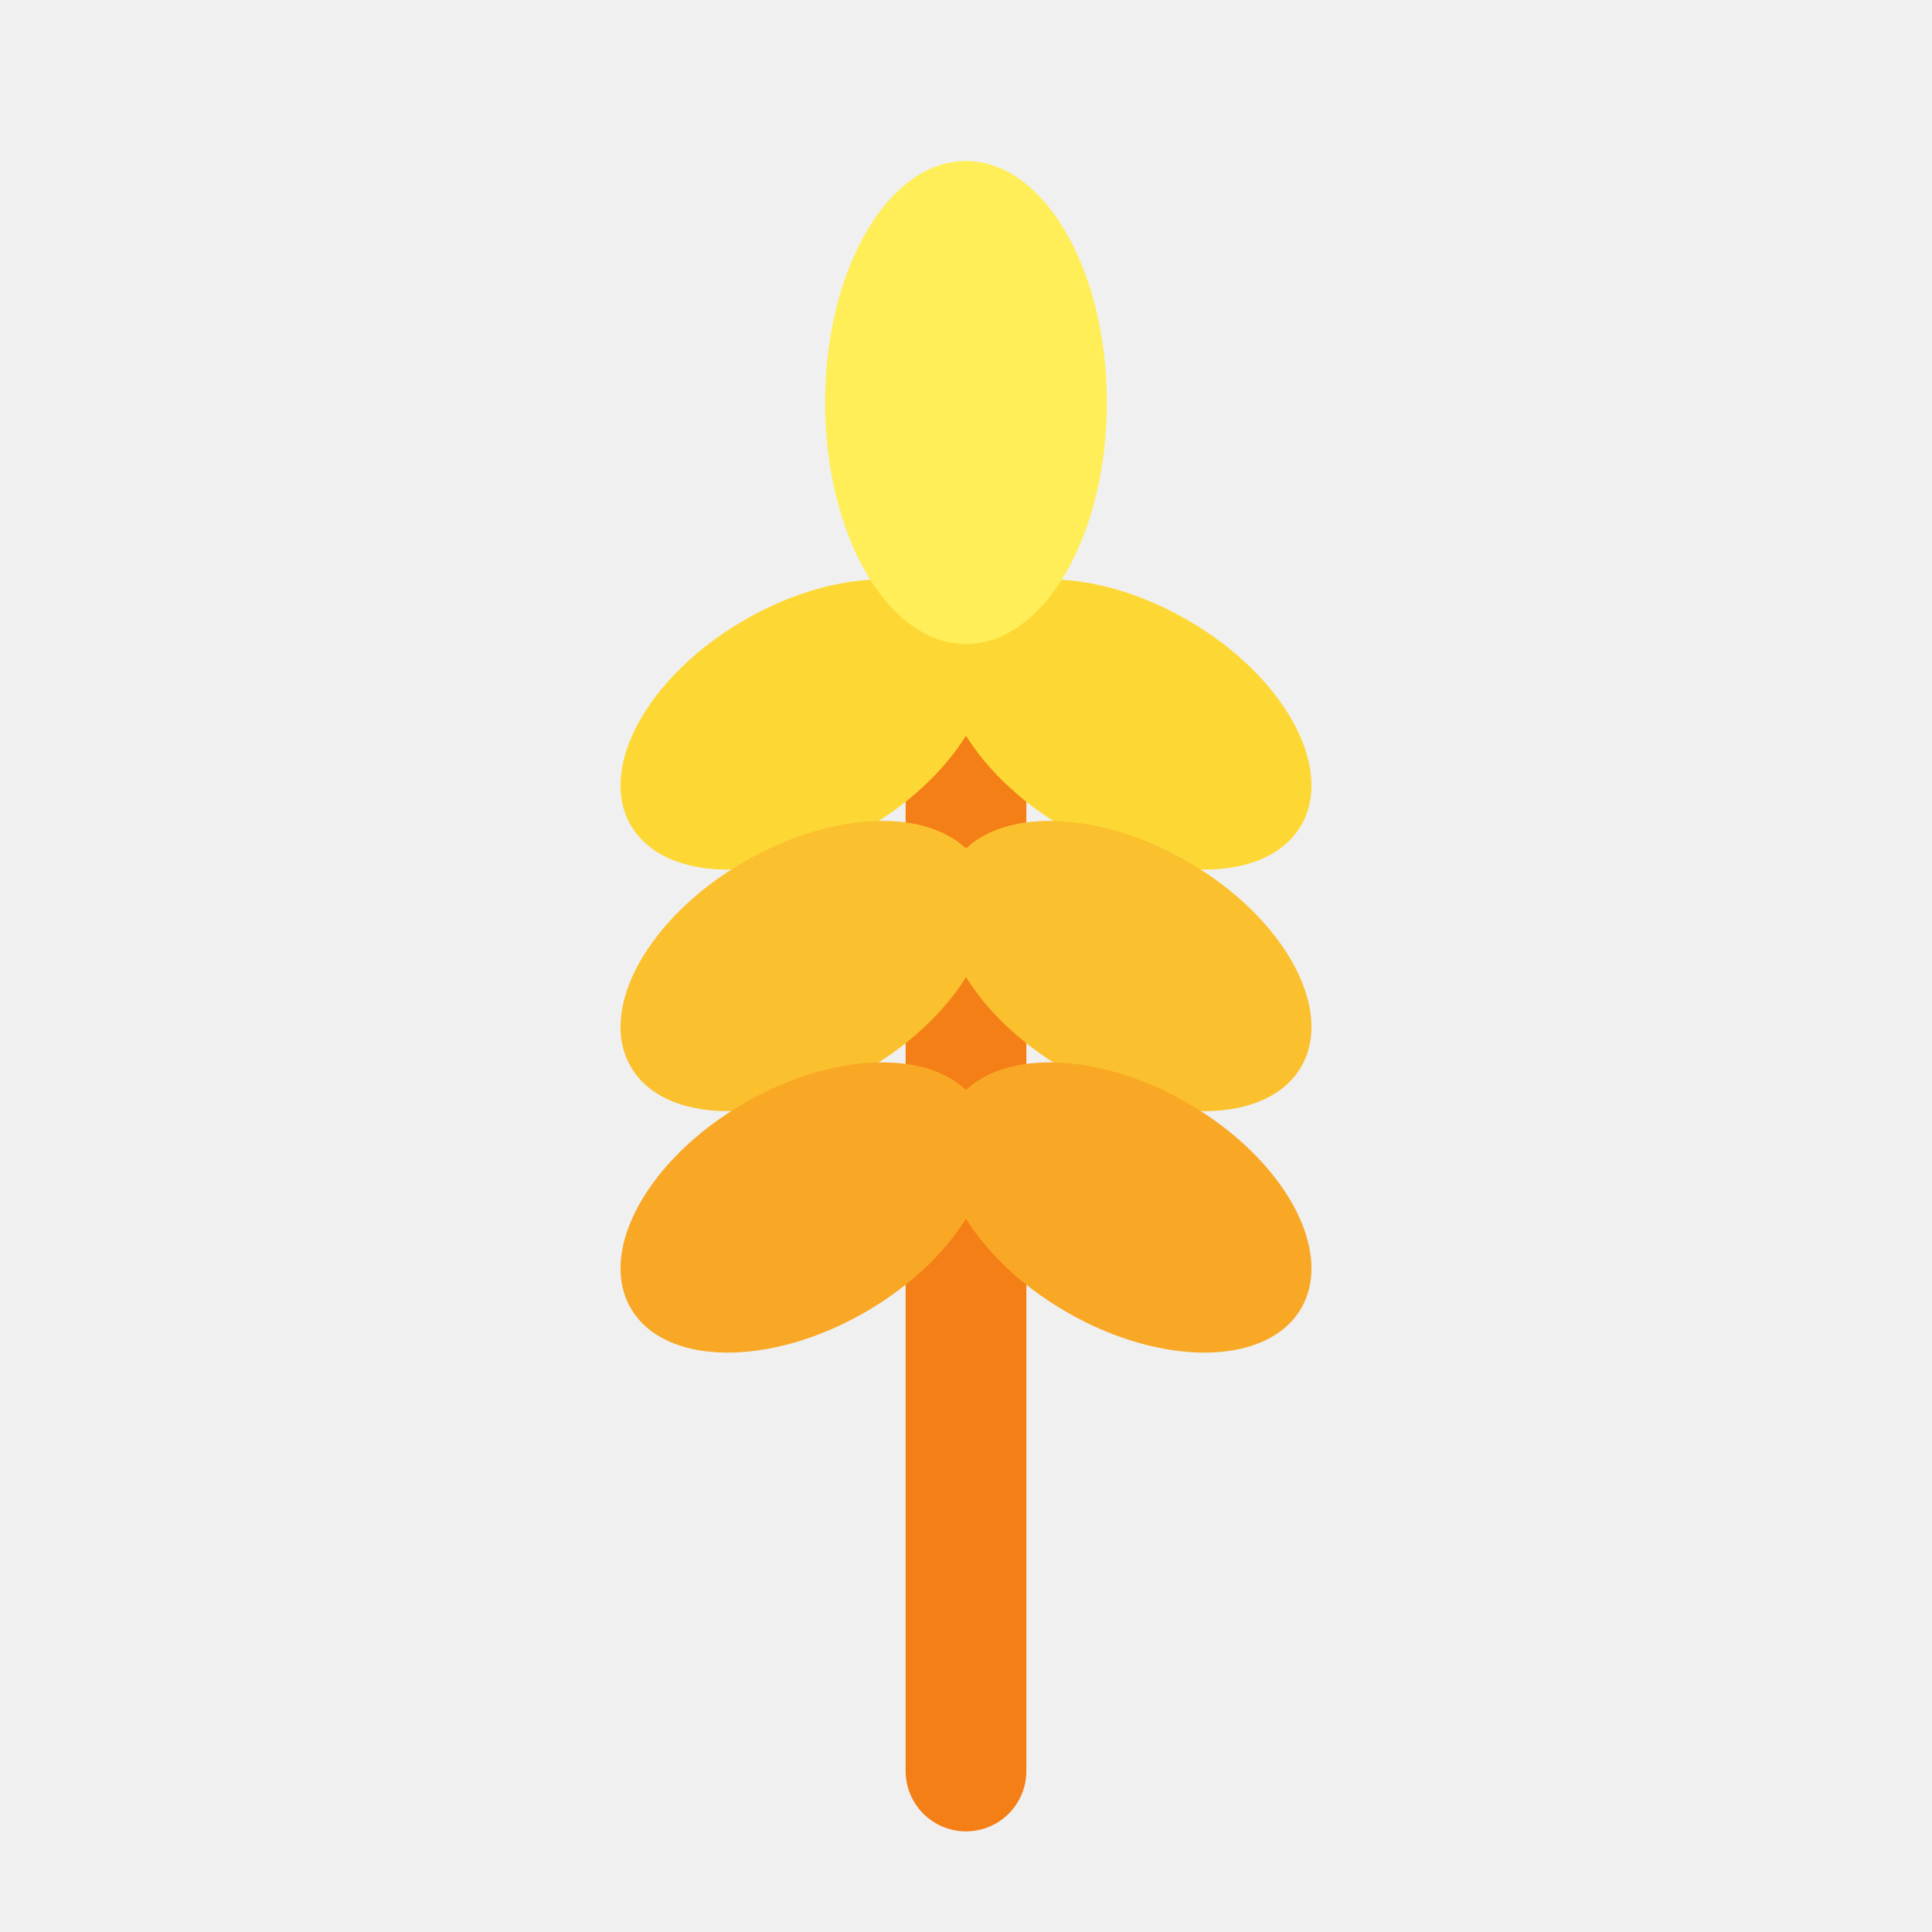
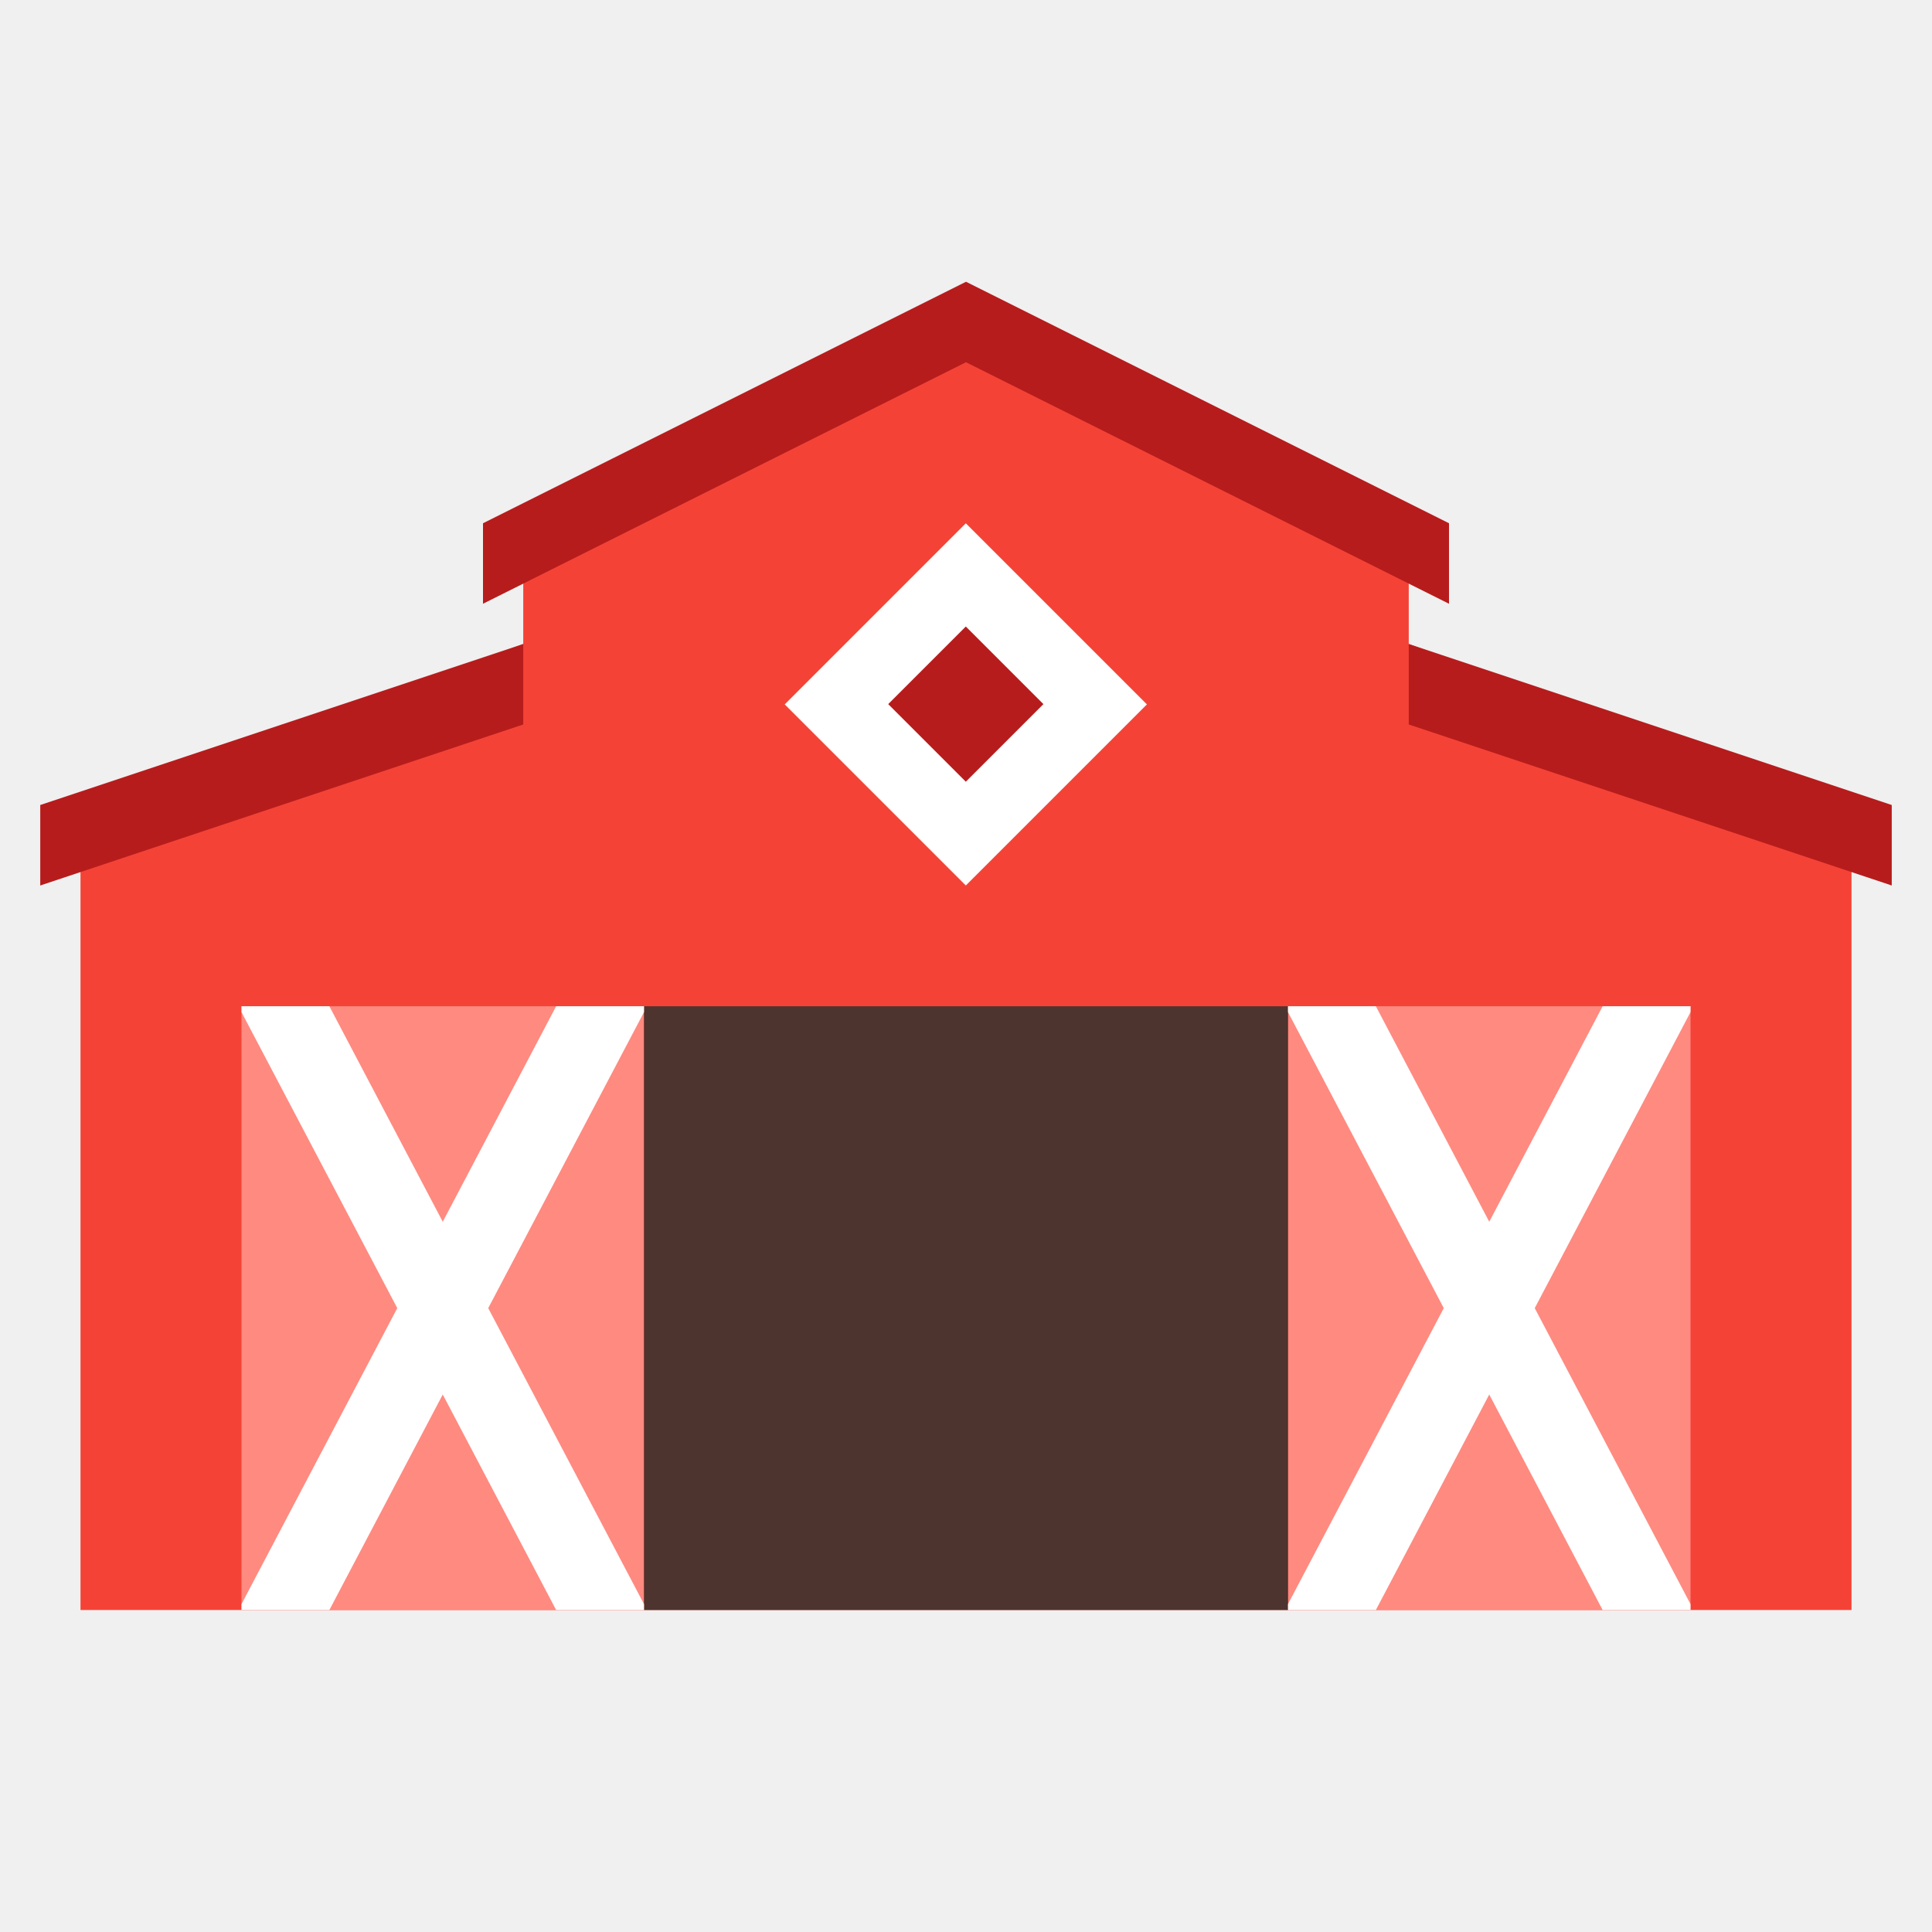
- <svg xmlns="http://www.w3.org/2000/svg" viewBox="0 0 48 48" width="48" height="48">
-   <path d="M24 44 L24 16" stroke="#F57F17" stroke-width="3" stroke-linecap="round" />
-   <ellipse cx="20" cy="18" rx="5" ry="3" transform="rotate(-30 20 18)" fill="#FDD835" />
-   <ellipse cx="28" cy="18" rx="5" ry="3" transform="rotate(30 28 18)" fill="#FDD835" />
-   <ellipse cx="20" cy="24" rx="5" ry="3" transform="rotate(-30 20 24)" fill="#FBC02D" />
-   <ellipse cx="28" cy="24" rx="5" ry="3" transform="rotate(30 28 24)" fill="#FBC02D" />
-   <ellipse cx="20" cy="30" rx="5" ry="3" transform="rotate(-30 20 30)" fill="#F9A825" />
-   <ellipse cx="28" cy="30" rx="5" ry="3" transform="rotate(30 28 30)" fill="#F9A825" />
-   <ellipse cx="24" cy="10" rx="3.5" ry="6" fill="#FFEE58" />
+ <svg xmlns="http://www.w3.org/2000/svg" width="48" height="48" viewBox="0 0 48 48">
+   <path fill="#F44336" d="M24,8l-11,5.945V16L2,20v20h44V20l-11-4v-2.055L24,8z" />
+   <g fill="#FF8A80">
+     <rect x="6" y="25" width="10" height="15" />
+     <rect x="32" y="25" width="10" height="15" />
+   </g>
+   <rect x="16" y="25" fill="#4E342E" width="16" height="15" />
+   <g fill="#fff">
+     <polygon points="16,25 13.817,25 11,30.354 8.183,25 6,25 6,25.146 9.87,32.5 6,39.854 6,40 8.183,40 11,34.646 13.817,40 16,40 16,39.854 12.13,32.5 16,25.146" />
+     <polygon points="42,25 39.817,25 37,30.354 34.183,25 32,25 32,25.146 35.87,32.5 32,39.854 32,40 34.183,40 37,34.646 39.817,40 42,40 42,39.854 38.13,32.5 42,25.146" />
+     <rect x="20.818" y="14.318" transform="matrix(.707 -.707 .707 .707 -5.345 22.096)" width="6.364" height="6.364" />
+   </g>
+   <g fill="#B71C1C">
+     <rect x="22.637" y="16.137" transform="matrix(.707 -.707 .707 .707 -5.346 22.089)" width="2.727" height="2.727" />
+     <polygon points="13,18 1,22 1,20 13,16" />
+     <polygon points="24,9 12,15 12,13 24,7" />
+     <polygon points="36,13 24,7 24,9 36,15" />
+     <polygon points="35,18 47,22 47,20 35,16" />
+   </g>
</svg>
